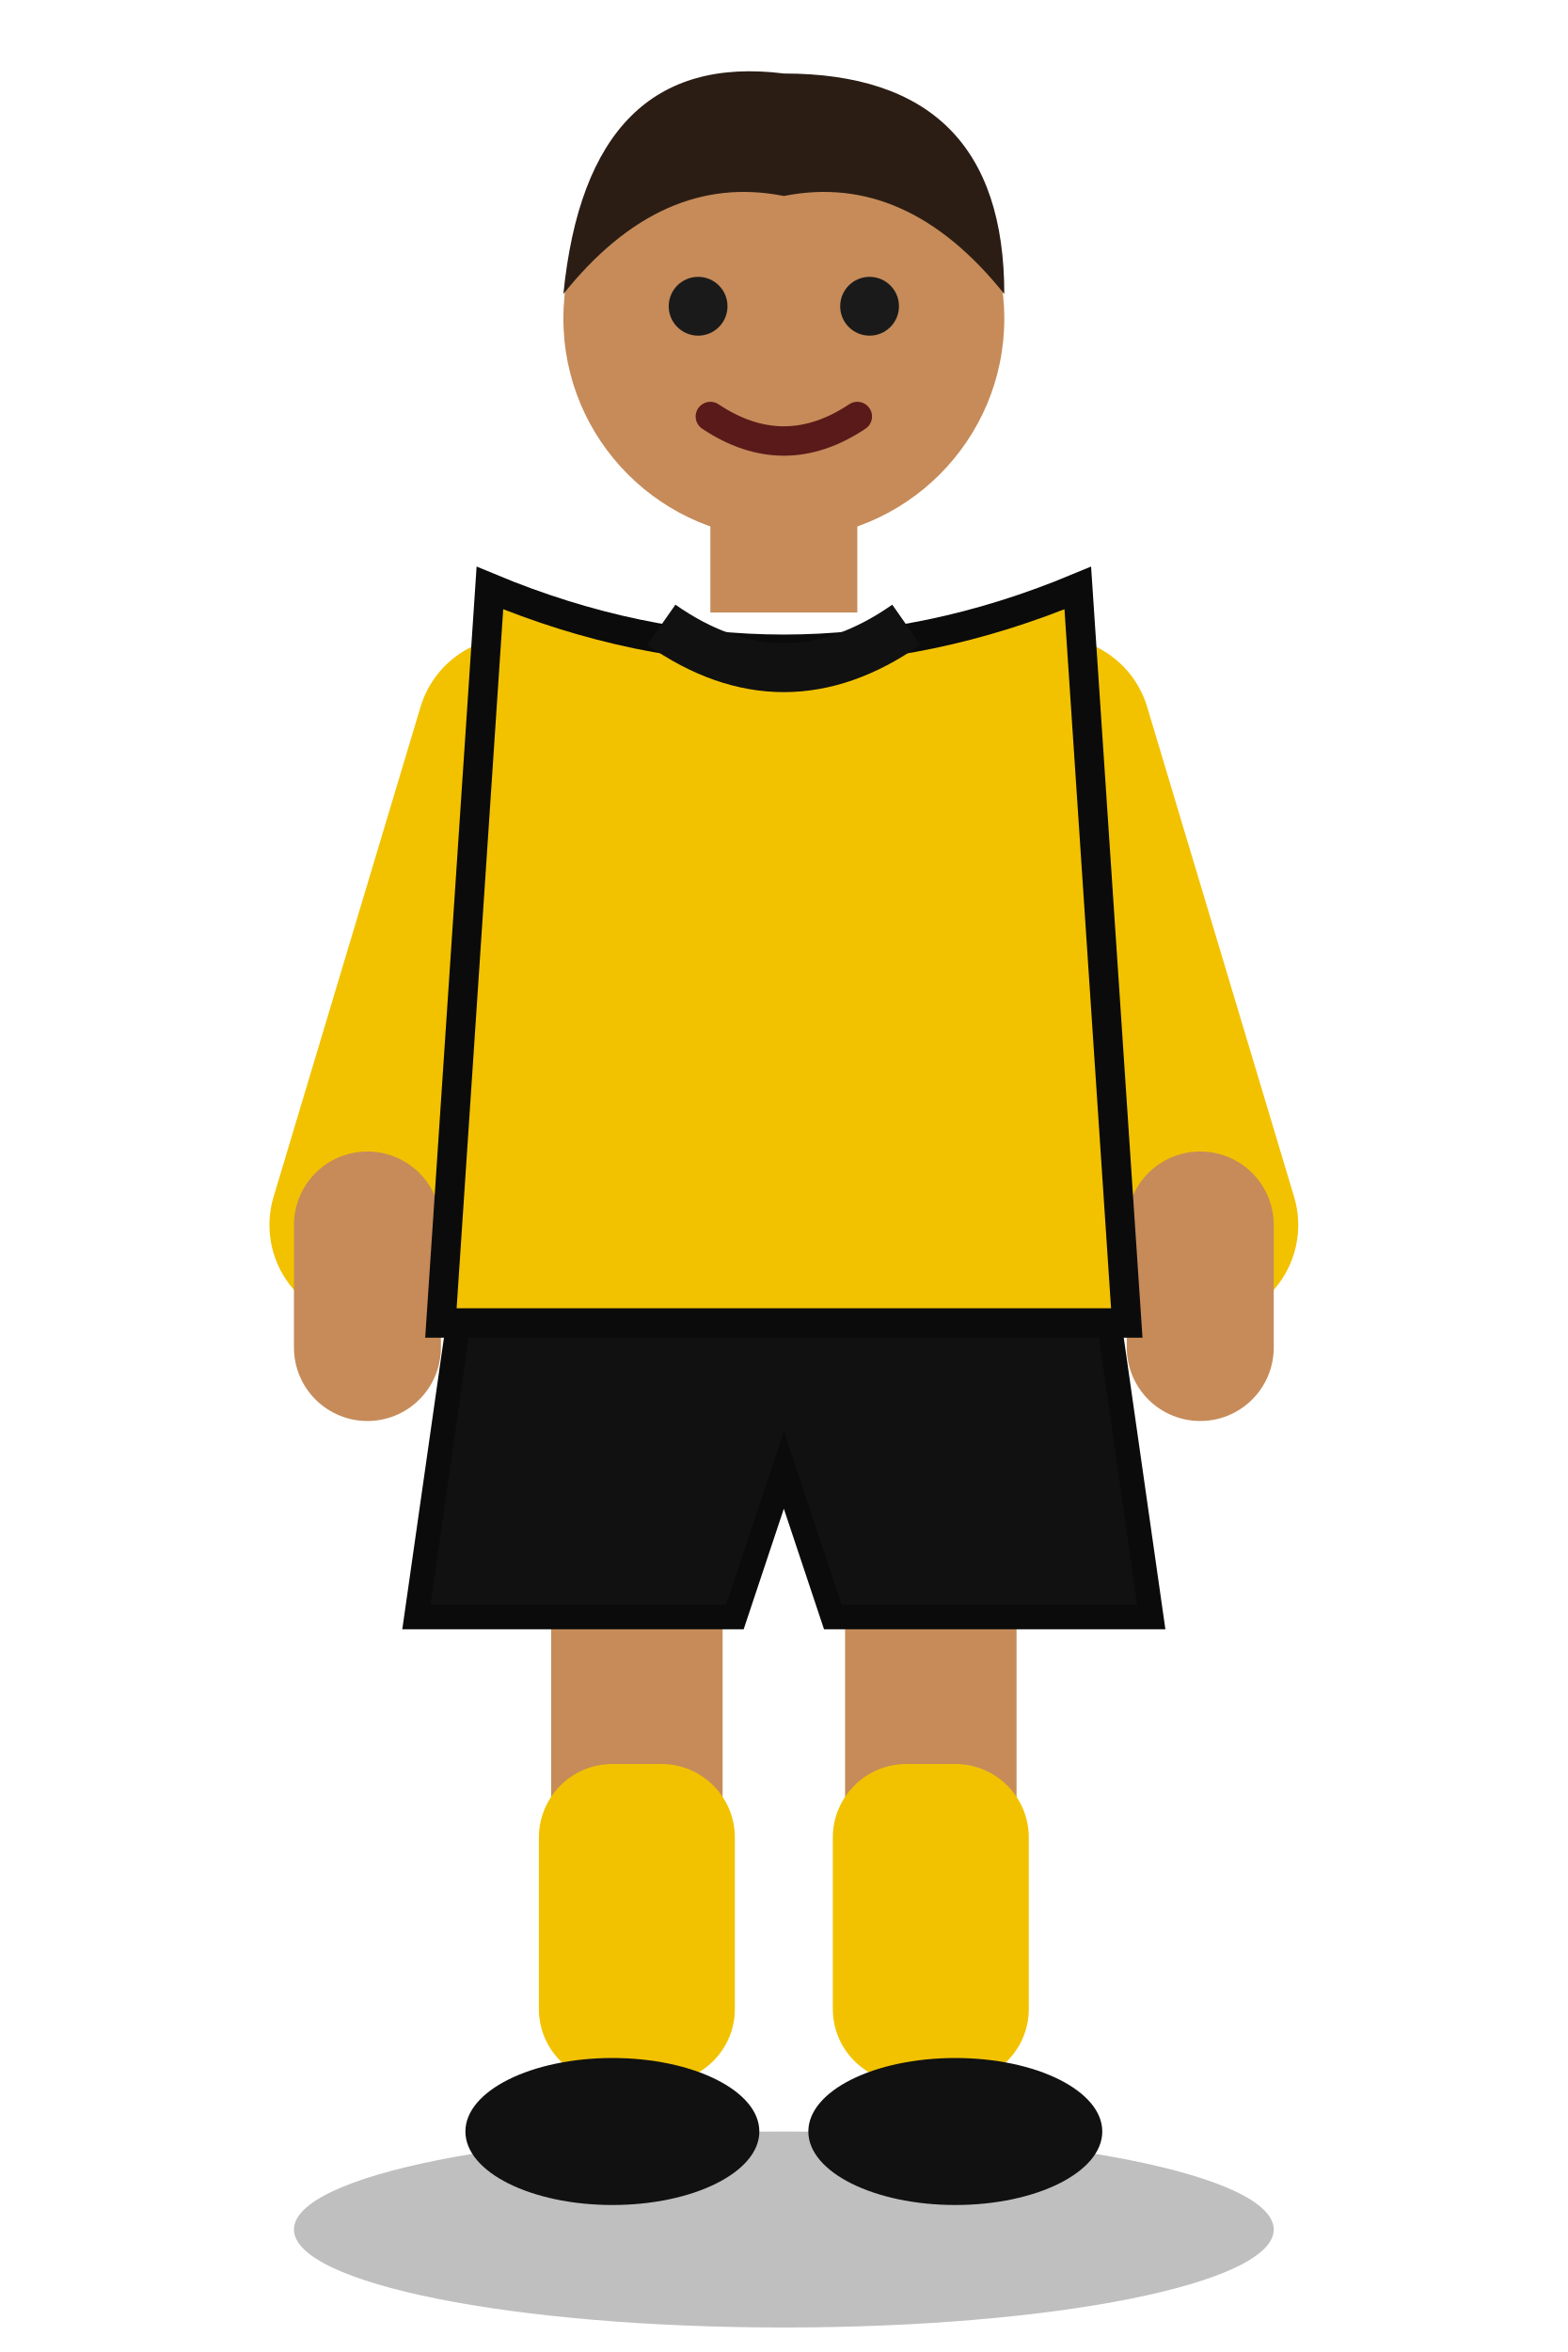
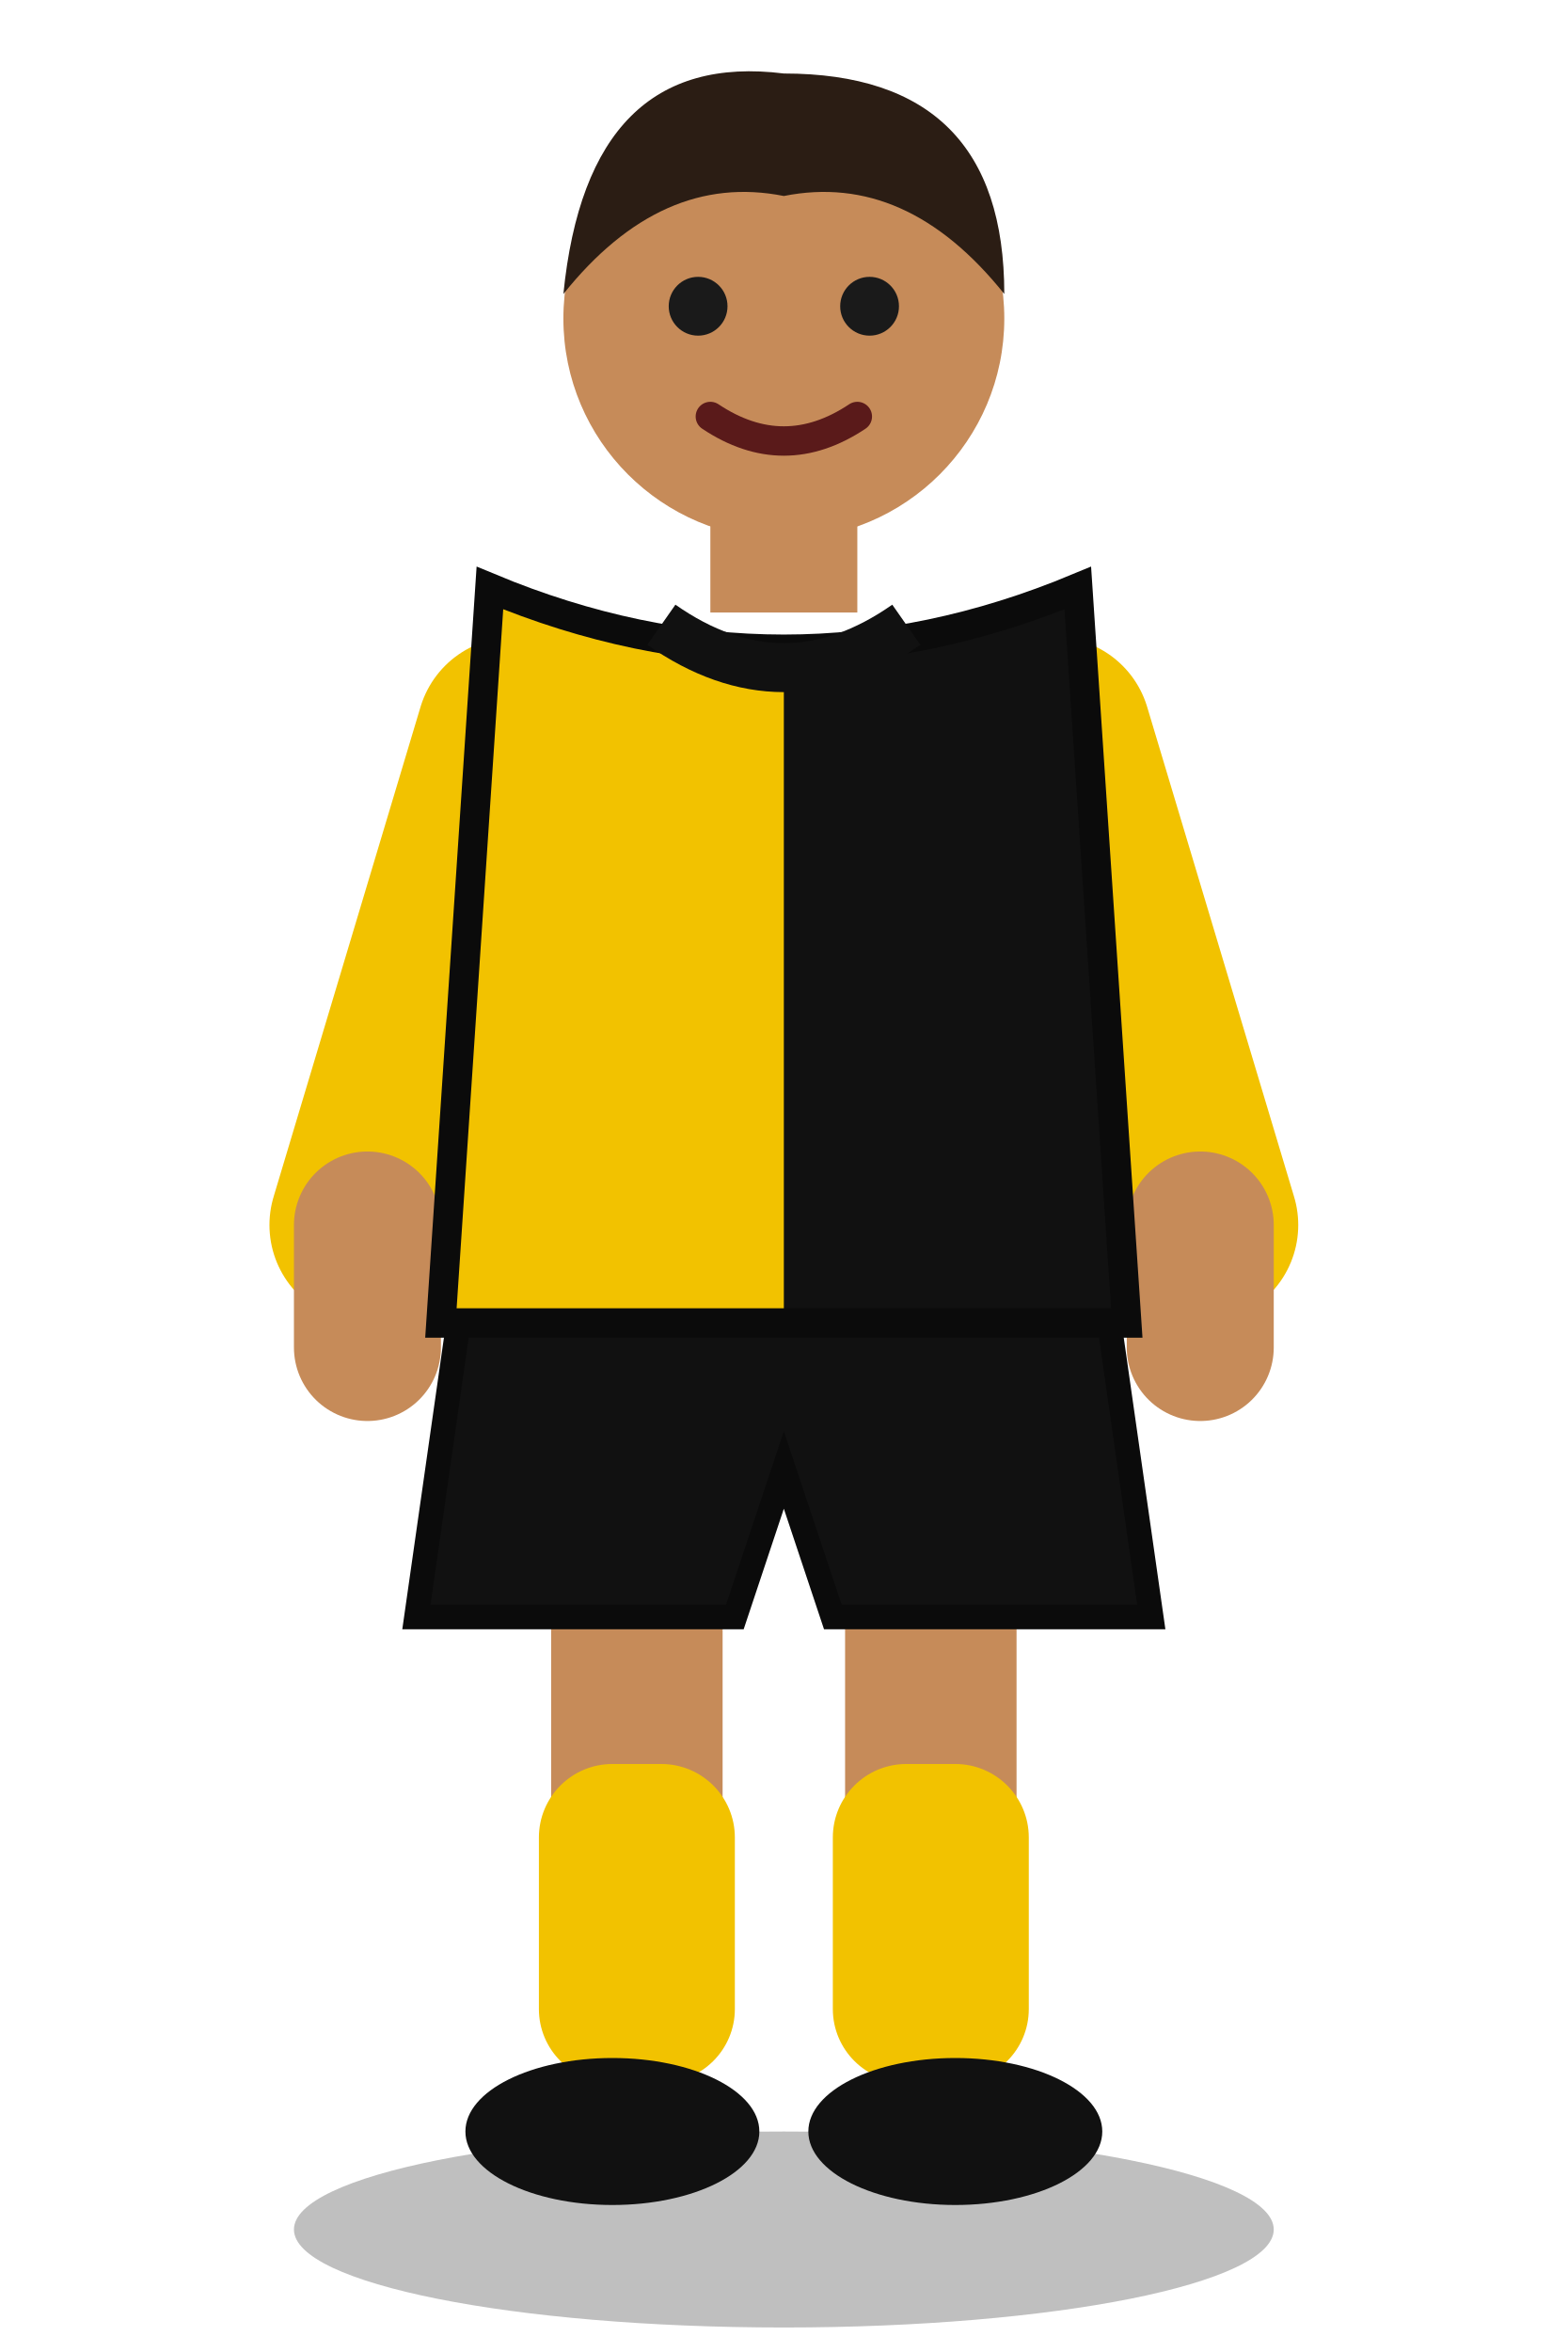
<svg xmlns="http://www.w3.org/2000/svg" width="64" height="96" viewBox="0 0 64 96">
  <ellipse cx="32" cy="91" rx="20" ry="4" fill="#000" opacity=".25" />
  <rect x="22.5" y="60" width="7" height="18" rx="3.5" fill="#C68B59" />
  <rect x="22" y="72" width="8" height="13" rx="3" fill="#F2C200" />
  <ellipse cx="25" cy="87" rx="6" ry="3" fill="#111" />
  <rect x="34.5" y="60" width="7" height="18" rx="3.5" fill="#C68B59" />
  <rect x="34" y="72" width="8" height="13" rx="3" fill="#F2C200" />
  <ellipse cx="39" cy="87" rx="6" ry="3" fill="#111" />
  <path d="M19 52 L45 52 L47 66 L34 66 L32 60 L30 66 L17 66 Z" fill="#111111" stroke="#0B0B0B" stroke-width="1" />
  <path d="M21 30 L15 50" stroke="#F2C200" stroke-width="8" stroke-linecap="round" />
  <path d="M15 50 L15 55" stroke="#C68B59" stroke-width="6" stroke-linecap="round" />
  <path d="M43 30 L49 50" stroke="#F2C200" stroke-width="8" stroke-linecap="round" />
  <path d="M49 50 L49 55" stroke="#C68B59" stroke-width="6" stroke-linecap="round" />
  <defs>
    <clipPath id="b">
      <path d="M20 24 Q32 29 44 24 L46 54 L18 54 Z" />
    </clipPath>
  </defs>
  <g clip-path="url(#b)">
-     <rect x="16" y="22" width="32" height="34" fill="#F2C200" />
-     <rect x="16" y="22" width="32" height="34" fill="#F2C200" />
+     <rect x="16" y="22" width="32" height="34" fill="#111111" />
+     <rect x="16" y="22" width="16.00" height="34" fill="#F2C200" />
  </g>
  <path d="M20 24 Q32 29 44 24 L46 54 L18 54 Z" fill="none" stroke="#0B0B0B" stroke-width="1.2" />
  <path d="M27 25.5 Q32 29 37 25.5" fill="none" stroke="#111111" stroke-width="2" />
  <rect x="29" y="19" width="6" height="6" fill="#C68B59" />
  <circle cx="32" cy="13" r="9" fill="#C68B59" />
  <path d="M23 12 Q24 2 32 3 Q41 3 41 12 Q37 7 32 8 Q27 7 23 12 Z" fill="#2B1D14" />
  <path d="M29 17 Q32 19 35 17" fill="none" stroke="#5A1A1A" stroke-width="1.2" stroke-linecap="round" />
  <circle cx="28.5" cy="12.5" r="1.2" fill="#1A1A1A" />
  <circle cx="35.5" cy="12.5" r="1.2" fill="#1A1A1A" />
</svg>
